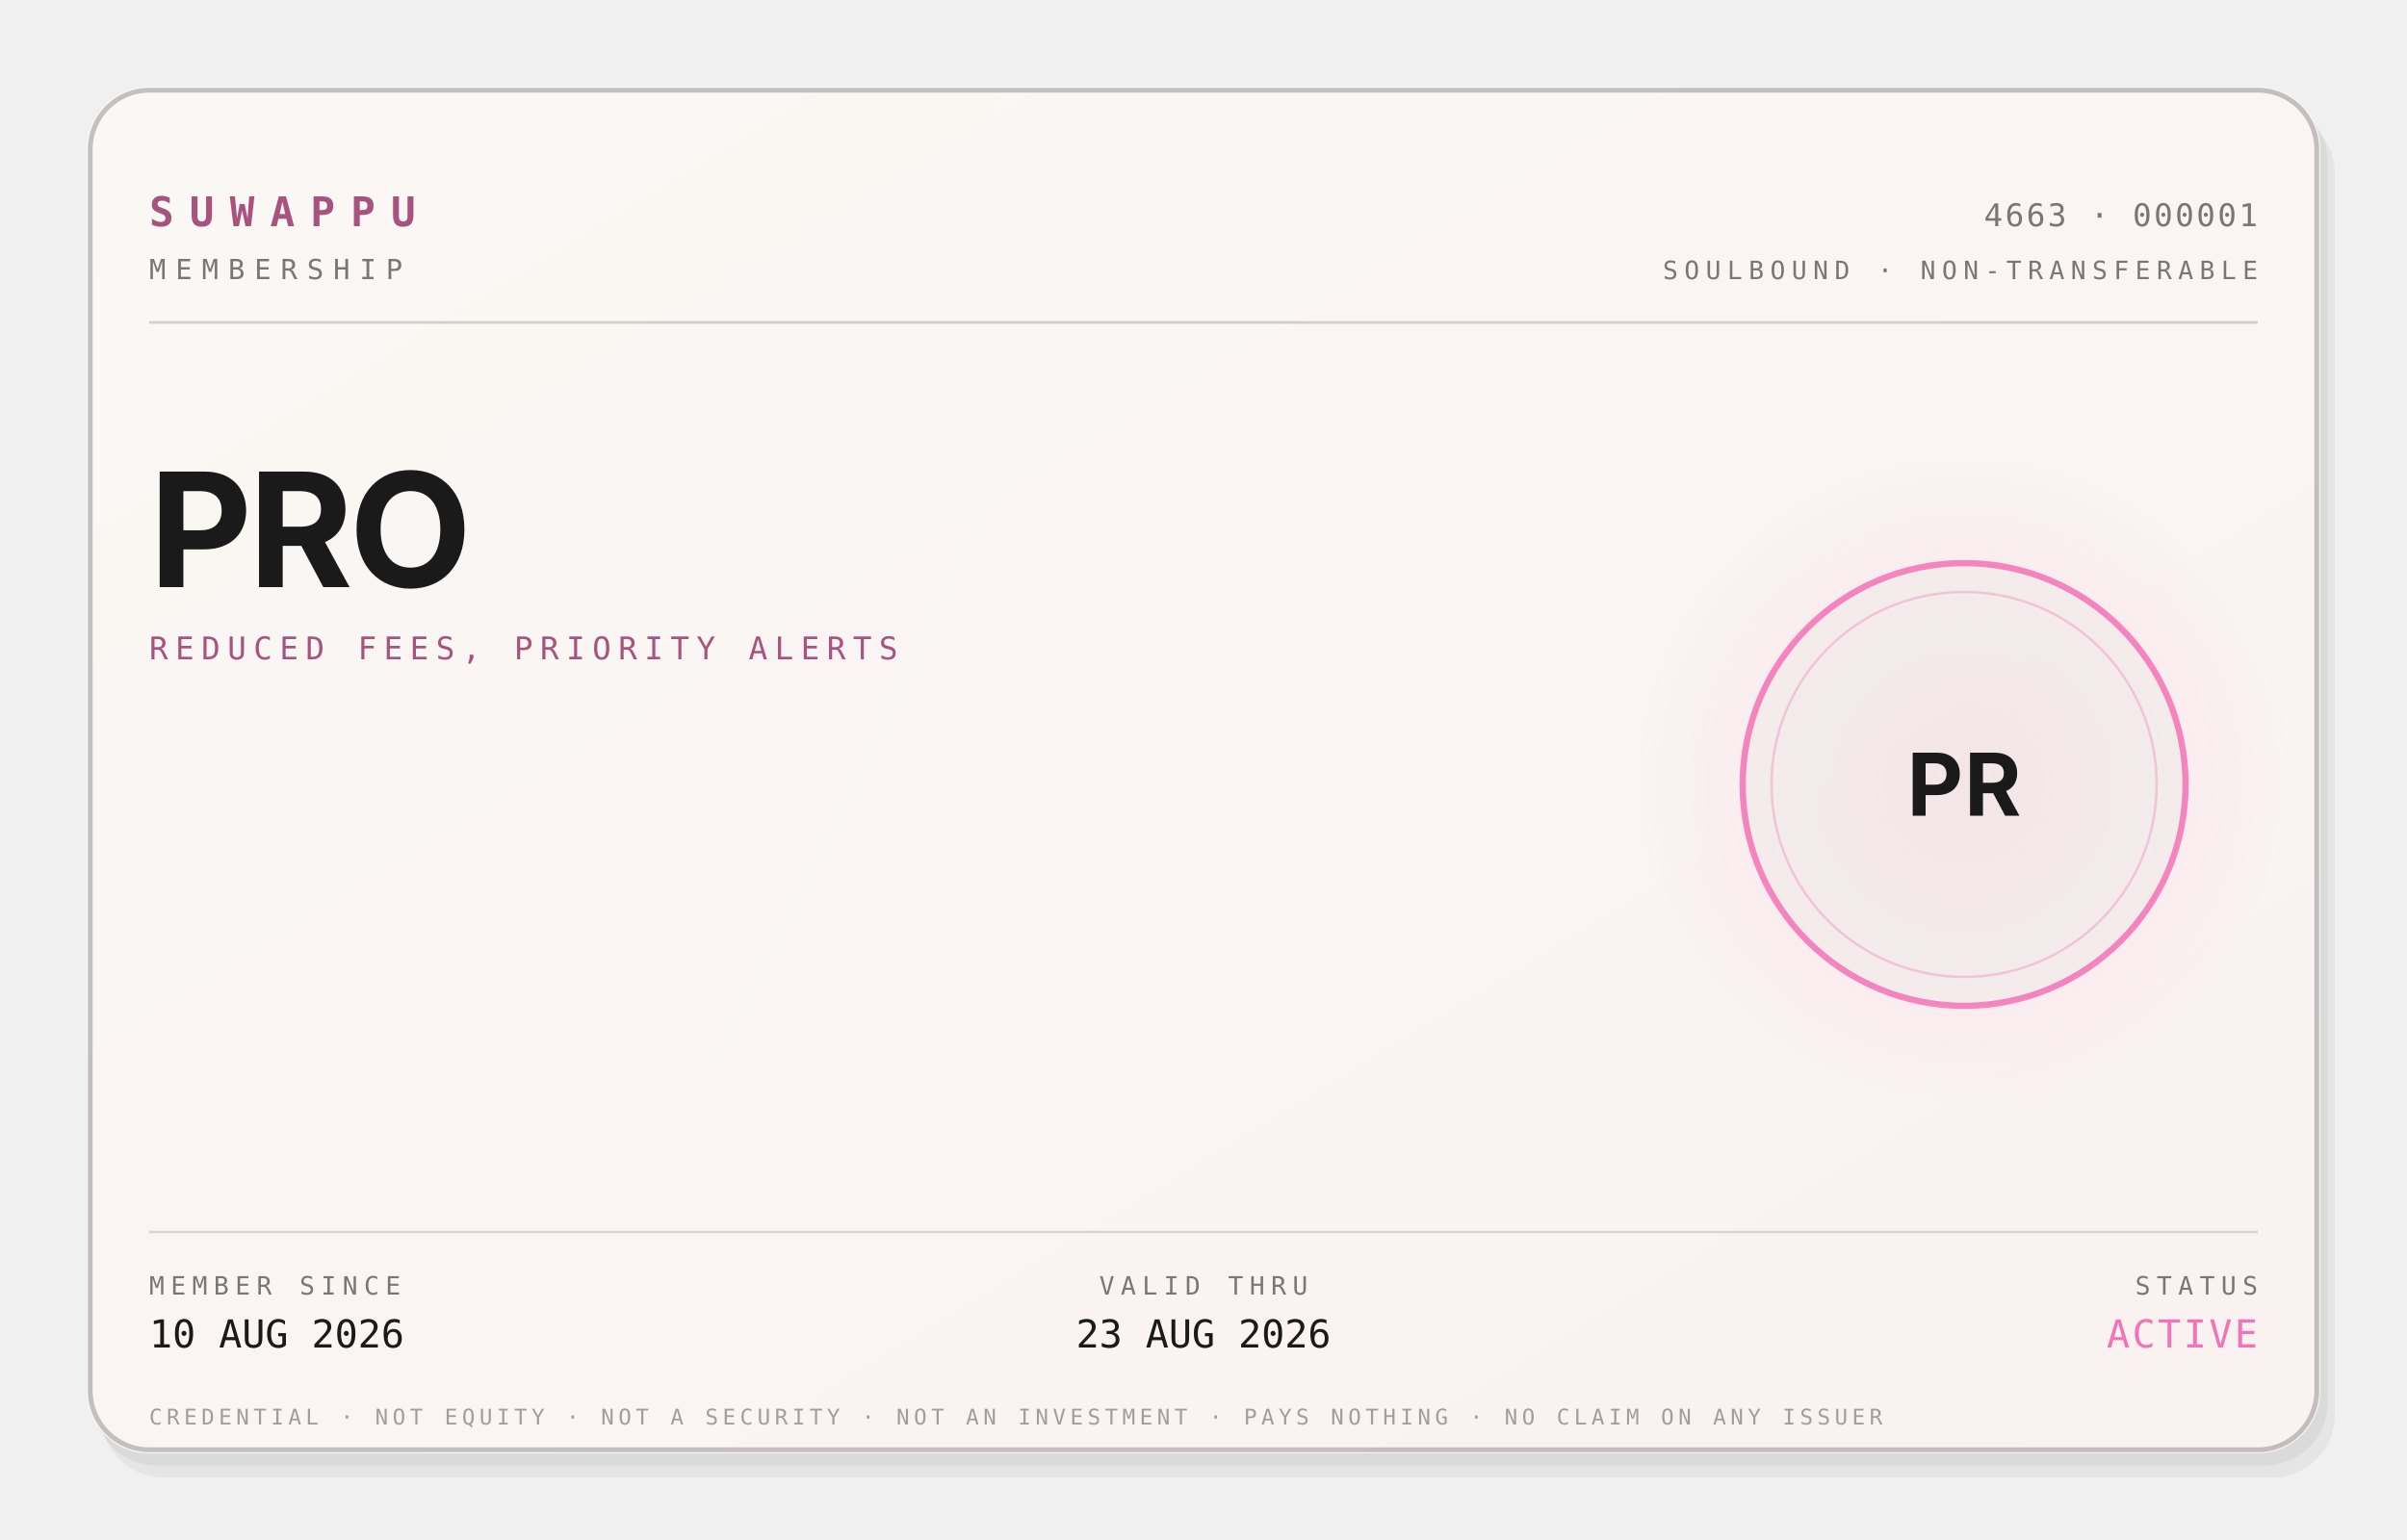
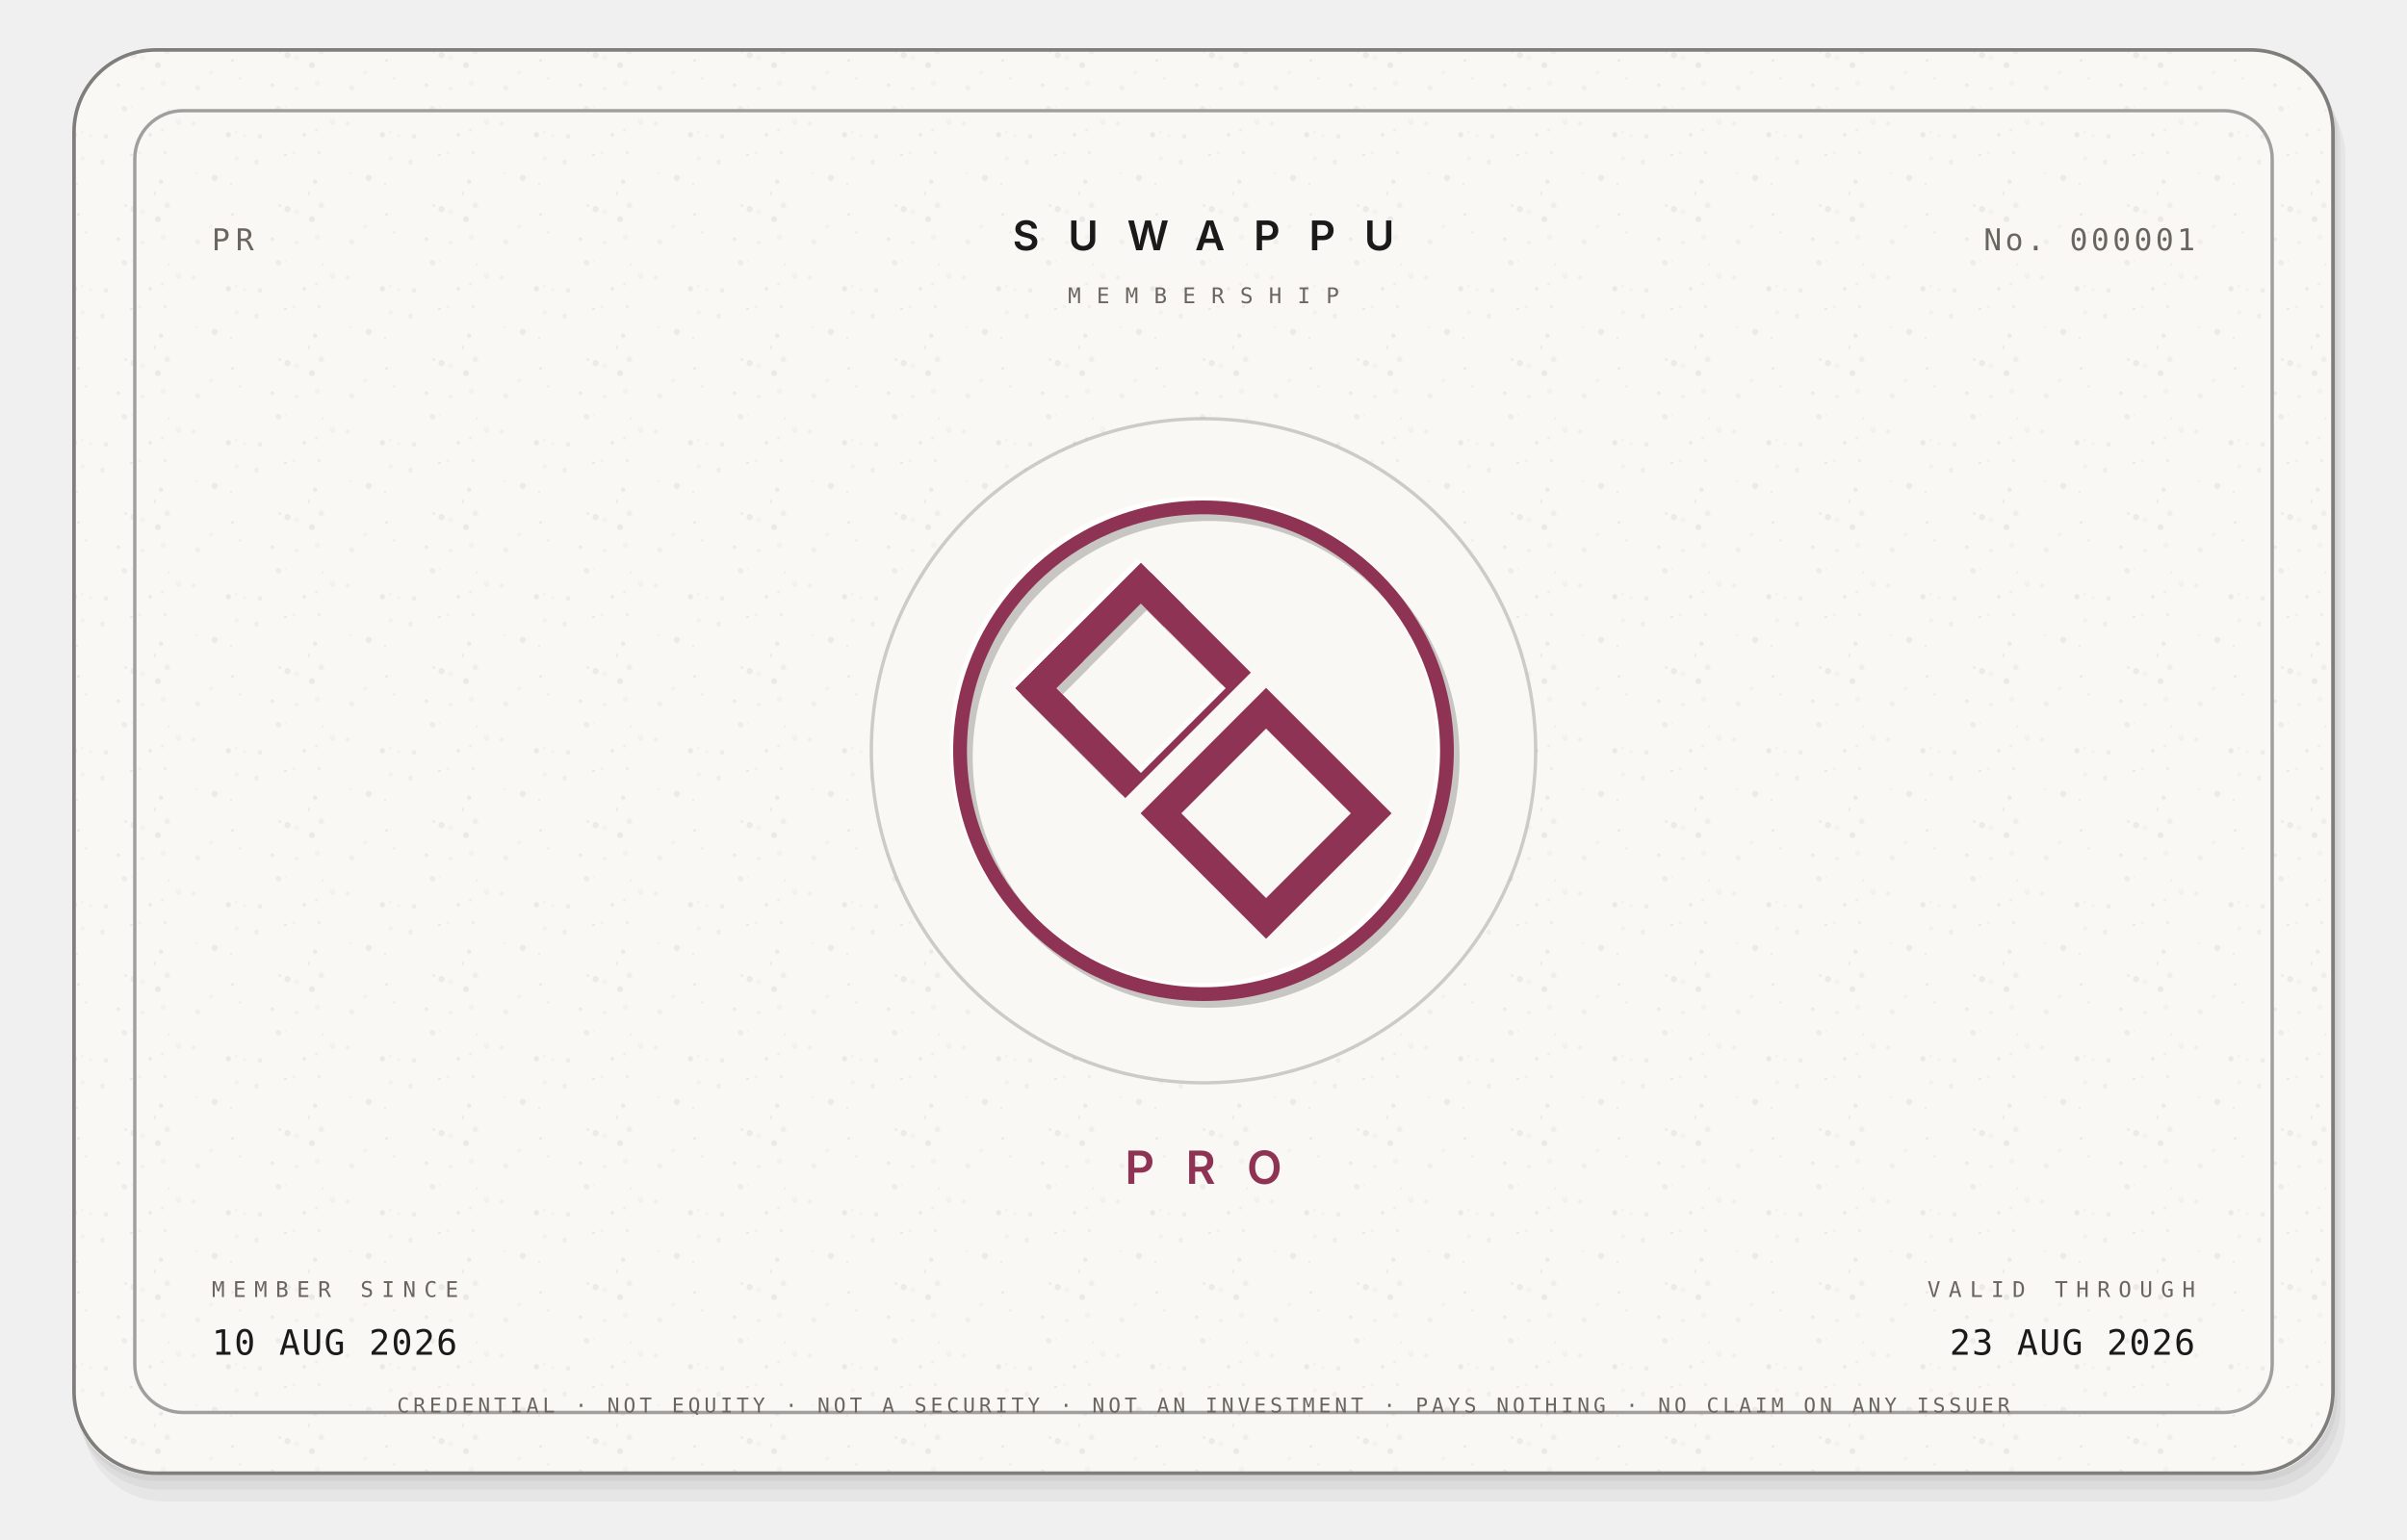
<svg xmlns="http://www.w3.org/2000/svg" width="1000" height="640" viewBox="0 0 1000 640" role="img" aria-label="Suwappu Pro membership">
  <defs>
-     <clipPath id="cardCut">
-       <rect x="36" y="36" width="928" height="568" rx="26" />
+     <clipPath id="cut1">
+       <rect x="30" y="20" width="940" height="593" rx="34" />
    </clipPath>
-     <linearGradient id="plate" x1="0" y1="0" x2="1" y2="1">
-       <stop offset="0" stop-color="#faf8f4" />
-       <stop offset="1" stop-color="#faf1f1" />
+     <pattern id="grain" width="64" height="64" patternUnits="userSpaceOnUse">
+       <g fill="#1a1a1a">
+         <circle cx="35.8" cy="32.6" r="0.50" opacity="0.060" />
+         <circle cx="32.0" cy="12.4" r="0.50" opacity="0.050" />
+         <circle cx="25.2" cy="9.9" r="1.30" opacity="0.060" />
+         <circle cx="6.1" cy="45.8" r="0.50" opacity="0.050" />
+         <circle cx="17.7" cy="8.0" r="0.60" opacity="0.030" />
+         <circle cx="5.5" cy="21.4" r="1.20" opacity="0.040" />
+         <circle cx="62.4" cy="56.0" r="0.70" opacity="0.070" />
+         <circle cx="10.1" cy="50.4" r="1.20" opacity="0.030" />
+         <circle cx="42.5" cy="3.4" r="1.10" opacity="0.040" />
+         <circle cx="18.1" cy="36.5" r="1.10" opacity="0.040" />
+         <circle cx="23.6" cy="30.1" r="0.80" opacity="0.030" />
+         <circle cx="10.3" cy="51.6" r="0.60" opacity="0.030" />
+         <circle cx="1.6" cy="27.1" r="1.20" opacity="0.070" />
+         <circle cx="4.6" cy="63.5" r="0.70" opacity="0.050" />
+         <circle cx="59.3" cy="24.0" r="1.10" opacity="0.030" />
+         <circle cx="34.1" cy="54.7" r="0.60" opacity="0.030" />
+         <circle cx="49.2" cy="35.4" r="0.80" opacity="0.060" />
+         <circle cx="34.3" cy="1.8" r="0.90" opacity="0.030" />
+         <circle cx="58.1" cy="63.6" r="0.80" opacity="0.030" />
+         <circle cx="51.7" cy="45.2" r="1.20" opacity="0.050" />
+         <circle cx="0.1" cy="16.4" r="0.70" opacity="0.070" />
+         <circle cx="54.7" cy="44.3" r="0.50" opacity="0.030" />
+         <circle cx="55.5" cy="22.9" r="1.30" opacity="0.060" />
+         <circle cx="52.2" cy="21.4" r="0.70" opacity="0.050" />
+         <circle cx="59.3" cy="36.8" r="0.80" opacity="0.040" />
+         <circle cx="32.6" cy="25.1" r="0.60" opacity="0.070" />
+         <circle cx="3.9" cy="34.5" r="1.20" opacity="0.030" />
+         <circle cx="44.0" cy="56.7" r="1.00" opacity="0.050" />
+         <circle cx="3.4" cy="54.1" r="0.60" opacity="0.050" />
+         <circle cx="30.9" cy="56.0" r="1.10" opacity="0.070" />
+         <circle cx="2.9" cy="11.5" r="0.90" opacity="0.070" />
+         <circle cx="16.4" cy="51.4" r="0.90" opacity="0.040" />
+         <circle cx="37.5" cy="56.4" r="0.70" opacity="0.030" />
+         <circle cx="54.6" cy="0.2" r="0.70" opacity="0.060" />
+       </g>
+     </pattern>
+     <linearGradient id="foil1" x1="0.05" y1="0.1" x2="0.95" y2="0.9">
+       <stop offset="0" stop-color="#5d2137" />
+       <stop offset="0.34" stop-color="#8f3355" />
+       <stop offset="0.47" stop-color="#a55c77" />
+       <stop offset="0.53" stop-color="#a55c77" />
+       <stop offset="0.66" stop-color="#8f3355" />
+       <stop offset="1" stop-color="#5d2137" />
    </linearGradient>
-     <linearGradient id="sheen" x1="0" y1="0" x2="1" y2="0.3">
-       <stop offset="0" stop-color="#ffffff" stop-opacity="0" />
-       <stop offset="0.46" stop-color="#ffffff" stop-opacity="0.05" />
-       <stop offset="0.54" stop-color="#ffffff" stop-opacity="0" />
-     </linearGradient>
-     <radialGradient id="sealGlow" cx="0.5" cy="0.5" r="0.5">
-       <stop offset="0" stop-color="#f472b6" stop-opacity="0.16" />
-       <stop offset="1" stop-color="#f472b6" stop-opacity="0" />
+     <radialGradient id="age1" cx="0.5" cy="0.46" r="0.72">
+       <stop offset="0.42" stop-color="#8c483e" stop-opacity="0" />
+       <stop offset="1" stop-color="#8c483e" stop-opacity="0.10" />
    </radialGradient>
  </defs>
-   <rect x="42" y="46" width="928" height="568" rx="26" fill="#000000" opacity="0.05" />
-   <rect x="39" y="41" width="928" height="568" rx="26" fill="#000000" opacity="0.05" />
-   <rect x="36" y="36" width="928" height="568" rx="26" fill="url(#plate)" />
-   <rect x="36" y="36" width="928" height="568" rx="26" fill="url(#sheen)" />
-   <rect x="37.5" y="37.5" width="925" height="565" rx="24.5" fill="none" stroke="#959492" stroke-opacity="0.55" stroke-width="2" />
-   <text x="62" y="94" font-family="'Geist Mono','SFMono-Regular',Menlo,Consolas,'DejaVu Sans Mono',monospace" font-size="17" font-weight="bold" letter-spacing="6.5" fill="#a8537f" text-anchor="start">SUWAPPU</text>
-   <text x="62" y="116" font-family="'Geist Mono','SFMono-Regular',Menlo,Consolas,'DejaVu Sans Mono',monospace" font-size="11.5" font-weight="normal" letter-spacing="4.0" fill="#787776" text-anchor="start">MEMBERSHIP</text>
-   <text x="938" y="94" font-family="'Geist Mono','SFMono-Regular',Menlo,Consolas,'DejaVu Sans Mono',monospace" font-size="13" fill="#787776" text-anchor="end" letter-spacing="1">4663 · 000001</text>
-   <text x="938" y="116" font-family="'Geist Mono','SFMono-Regular',Menlo,Consolas,'DejaVu Sans Mono',monospace" font-size="10.5" font-weight="normal" letter-spacing="2.6" fill="#787776" text-anchor="end">SOULBOUND · NON-TRANSFERABLE</text>
-   <line x1="62" y1="134" x2="938" y2="134" stroke="#959492" stroke-opacity="0.4" stroke-width="1.1" />
-   <text x="62" y="244" font-family="Geist,'Inter',system-ui,-apple-system,'Liberation Sans',Arial,sans-serif" font-size="66" font-weight="700" fill="#1a1a1a" letter-spacing="-1.5" opacity="1">PRO</text>
-   <text x="62" y="274" font-family="'Geist Mono','SFMono-Regular',Menlo,Consolas,'DejaVu Sans Mono',monospace" font-size="13" font-weight="normal" letter-spacing="3.0" fill="#a8537f" text-anchor="start">REDUCED FEES, PRIORITY ALERTS</text>
-   <circle cx="816" cy="326.0" r="136" fill="url(#sealGlow)" />
-   <circle cx="816" cy="326.0" r="92" fill="#efede9" fill-opacity="0.5" />
-   <circle cx="816" cy="326.0" r="92" fill="none" stroke="#f472b6" stroke-width="2.6" stroke-opacity="0.85" />
-   <circle cx="816" cy="326.0" r="80" fill="none" stroke="#f472b6" stroke-width="1" stroke-opacity="0.35" />
-   <text x="816" y="339.0" font-family="Geist,'Inter',system-ui,-apple-system,'Liberation Sans',Arial,sans-serif" font-size="36" font-weight="bold" fill="#1a1a1a" text-anchor="middle" letter-spacing="0.5">PR</text>
-   <line x1="62" y1="512" x2="938" y2="512" stroke="#959492" stroke-opacity="0.35" stroke-width="1" />
-   <text x="62" y="538" font-family="'Geist Mono','SFMono-Regular',Menlo,Consolas,'DejaVu Sans Mono',monospace" font-size="10.5" font-weight="normal" letter-spacing="2.6" fill="#787776" text-anchor="start">MEMBER SINCE</text>
-   <text x="62" y="560" font-family="'Geist Mono','SFMono-Regular',Menlo,Consolas,'DejaVu Sans Mono',monospace" font-size="16" fill="#1a1a1a" text-anchor="start">10 AUG 2026</text>
-   <text x="500.0" y="538" font-family="'Geist Mono','SFMono-Regular',Menlo,Consolas,'DejaVu Sans Mono',monospace" font-size="10.5" font-weight="normal" letter-spacing="2.6" fill="#787776" text-anchor="middle">VALID THRU</text>
-   <text x="500.0" y="560" font-family="'Geist Mono','SFMono-Regular',Menlo,Consolas,'DejaVu Sans Mono',monospace" font-size="16" fill="#1a1a1a" text-anchor="middle">23 AUG 2026</text>
-   <text x="938" y="538" font-family="'Geist Mono','SFMono-Regular',Menlo,Consolas,'DejaVu Sans Mono',monospace" font-size="10.5" font-weight="normal" letter-spacing="2.6" fill="#787776" text-anchor="end">STATUS</text>
-   <text x="938" y="560" font-family="'Geist Mono','SFMono-Regular',Menlo,Consolas,'DejaVu Sans Mono',monospace" font-size="16" fill="#f472b6" text-anchor="end" letter-spacing="1">ACTIVE</text>
-   <text x="62" y="592" font-family="'Geist Mono','SFMono-Regular',Menlo,Consolas,'DejaVu Sans Mono',monospace" font-size="9" font-weight="normal" letter-spacing="1.8" fill="#9f9e9c" text-anchor="start">CREDENTIAL · NOT EQUITY · NOT A SECURITY · NOT AN INVESTMENT · PAYS NOTHING · NO CLAIM ON ANY ISSUER</text>
+   <rect x="34.4" y="31" width="940" height="593" rx="34" fill="#000000" opacity="0.045" />
+   <rect x="32.4" y="26" width="940" height="593" rx="34" fill="#000000" opacity="0.045" />
+   <rect x="31.0" y="22.5" width="940" height="593" rx="34" fill="#000000" opacity="0.05" />
+   <rect x="30" y="20" width="940" height="593" rx="34" fill="#faf8f4" />
+   <g clip-path="url(#cut1)">
+     <rect x="30" y="20" width="940" height="593" fill="url(#grain)" />
+   </g>
+   <rect x="56" y="46" width="888" height="541" rx="20" fill="none" stroke="#a09f9d" stroke-width="1.4" />
+   <rect x="30.75" y="20.75" width="938.5" height="591.5" rx="34" fill="none" stroke="#7f7e7c" stroke-width="1.5" />
+   <text x="500.0" y="104" font-family="Geist,'Inter',system-ui,-apple-system,'Liberation Sans',Arial,sans-serif" font-size="17" font-weight="600" fill="#1a1a1a" text-anchor="middle" letter-spacing="12">SUWAPPU</text>
+   <text x="500.0" y="126" font-family="'Geist Mono','SFMono-Regular',Menlo,Consolas,'DejaVu Sans Mono',monospace" font-size="9" font-weight="normal" letter-spacing="6.5" fill="#6b6560" text-anchor="middle">MEMBERSHIP</text>
+   <text x="88" y="104" font-family="'Geist Mono','SFMono-Regular',Menlo,Consolas,'DejaVu Sans Mono',monospace" font-size="12.5" fill="#6b6560" letter-spacing="2.4">PR</text>
+   <text x="912" y="104" font-family="'Geist Mono','SFMono-Regular',Menlo,Consolas,'DejaVu Sans Mono',monospace" font-size="12.5" fill="#6b6560" text-anchor="end" letter-spacing="1.4">No. 000001</text>
+   <circle cx="500.0" cy="312" r="138" fill="#faf8f4" />
+   <circle cx="500.0" cy="312" r="138" fill="none" stroke="#a09f9d" stroke-width="1.4" stroke-opacity="0.5" />
+   <g opacity="0.30" transform="translate(2.4,2.8)">
+     <circle cx="500.00" cy="312.00" r="101.14" fill="none" stroke="#525250" stroke-width="5.72" />
+     <path d="M474.00 242.32L517.68 286.00L474.00 329.68L430.32 286.00Z" fill="none" stroke="#525250" stroke-width="11.96" />
+     <path d="M526.00 294.32L569.68 338.00L526.00 381.68L482.32 338.00Z" fill="none" stroke="#faf8f4" stroke-width="29.90" />
+     <path d="M526.00 294.32L569.68 338.00L526.00 381.68L482.32 338.00Z" fill="none" stroke="#525250" stroke-width="11.96" />
+     <path d="M474.00 242.32L517.68 286.00L474.00 329.68L430.32 286.00Z" fill="none" stroke="#525250" stroke-width="11.96" stroke-dasharray="39.3 148.5" stroke-dashoffset="19.7" />
+   </g>
+   <g opacity="0.85" transform="translate(-1.5,-1.7)">
+     <circle cx="500.00" cy="312.00" r="101.14" fill="none" stroke="#ffffff" stroke-width="5.72" />
+     <path d="M474.00 242.32L517.68 286.00L474.00 329.68L430.32 286.00Z" fill="none" stroke="#ffffff" stroke-width="11.96" />
+     <path d="M526.00 294.32L569.68 338.00L526.00 381.68L482.32 338.00Z" fill="none" stroke="#faf8f4" stroke-width="29.90" />
+     <path d="M526.00 294.32L569.68 338.00L526.00 381.68L482.32 338.00Z" fill="none" stroke="#ffffff" stroke-width="11.96" />
+     <path d="M474.00 242.32L517.68 286.00L474.00 329.68L430.32 286.00Z" fill="none" stroke="#ffffff" stroke-width="11.96" stroke-dasharray="39.3 148.5" stroke-dashoffset="19.7" />
+   </g>
+   <circle cx="500.00" cy="312.00" r="101.14" fill="none" stroke="#8f3355" stroke-width="5.72" />
+   <path d="M474.00 242.32L517.68 286.00L474.00 329.68L430.32 286.00Z" fill="none" stroke="#8f3355" stroke-width="11.96" />
+   <path d="M526.00 294.32L569.68 338.00L526.00 381.68L482.32 338.00Z" fill="none" stroke="#faf8f4" stroke-width="29.90" />
+   <path d="M526.00 294.32L569.68 338.00L526.00 381.68L482.32 338.00Z" fill="none" stroke="#8f3355" stroke-width="11.96" />
+   <path d="M474.00 242.32L517.68 286.00L474.00 329.68L430.32 286.00Z" fill="none" stroke="#8f3355" stroke-width="11.96" stroke-dasharray="39.3 148.5" stroke-dashoffset="19.7" />
+   <text x="500.0" y="492" font-family="Geist,'Inter',system-ui,-apple-system,'Liberation Sans',Arial,sans-serif" font-size="19" font-weight="600" fill="#8f3355" text-anchor="middle" letter-spacing="13">PRO</text>
+   <text x="88" y="539" font-family="'Geist Mono','SFMono-Regular',Menlo,Consolas,'DejaVu Sans Mono',monospace" font-size="9" font-weight="normal" letter-spacing="3.4" fill="#6b6560" text-anchor="start">MEMBER SINCE</text>
+   <text x="88" y="563" font-family="'Geist Mono','SFMono-Regular',Menlo,Consolas,'DejaVu Sans Mono',monospace" font-size="14.5" fill="#1a1a1a" text-anchor="start" letter-spacing="0.6">10 AUG 2026</text>
+   <text x="912" y="539" font-family="'Geist Mono','SFMono-Regular',Menlo,Consolas,'DejaVu Sans Mono',monospace" font-size="9" font-weight="normal" letter-spacing="3.4" fill="#6b6560" text-anchor="end">VALID THROUGH</text>
+   <text x="912" y="563" font-family="'Geist Mono','SFMono-Regular',Menlo,Consolas,'DejaVu Sans Mono',monospace" font-size="14.5" fill="#1a1a1a" text-anchor="end" letter-spacing="0.6">23 AUG 2026</text>
+   <text x="500.0" y="587" font-family="'Geist Mono','SFMono-Regular',Menlo,Consolas,'DejaVu Sans Mono',monospace" font-size="8.5" font-weight="normal" letter-spacing="1.6" fill="#6b6560" text-anchor="middle">CREDENTIAL · NOT EQUITY · NOT A SECURITY · NOT AN INVESTMENT · PAYS NOTHING · NO CLAIM ON ANY ISSUER</text>
</svg>
